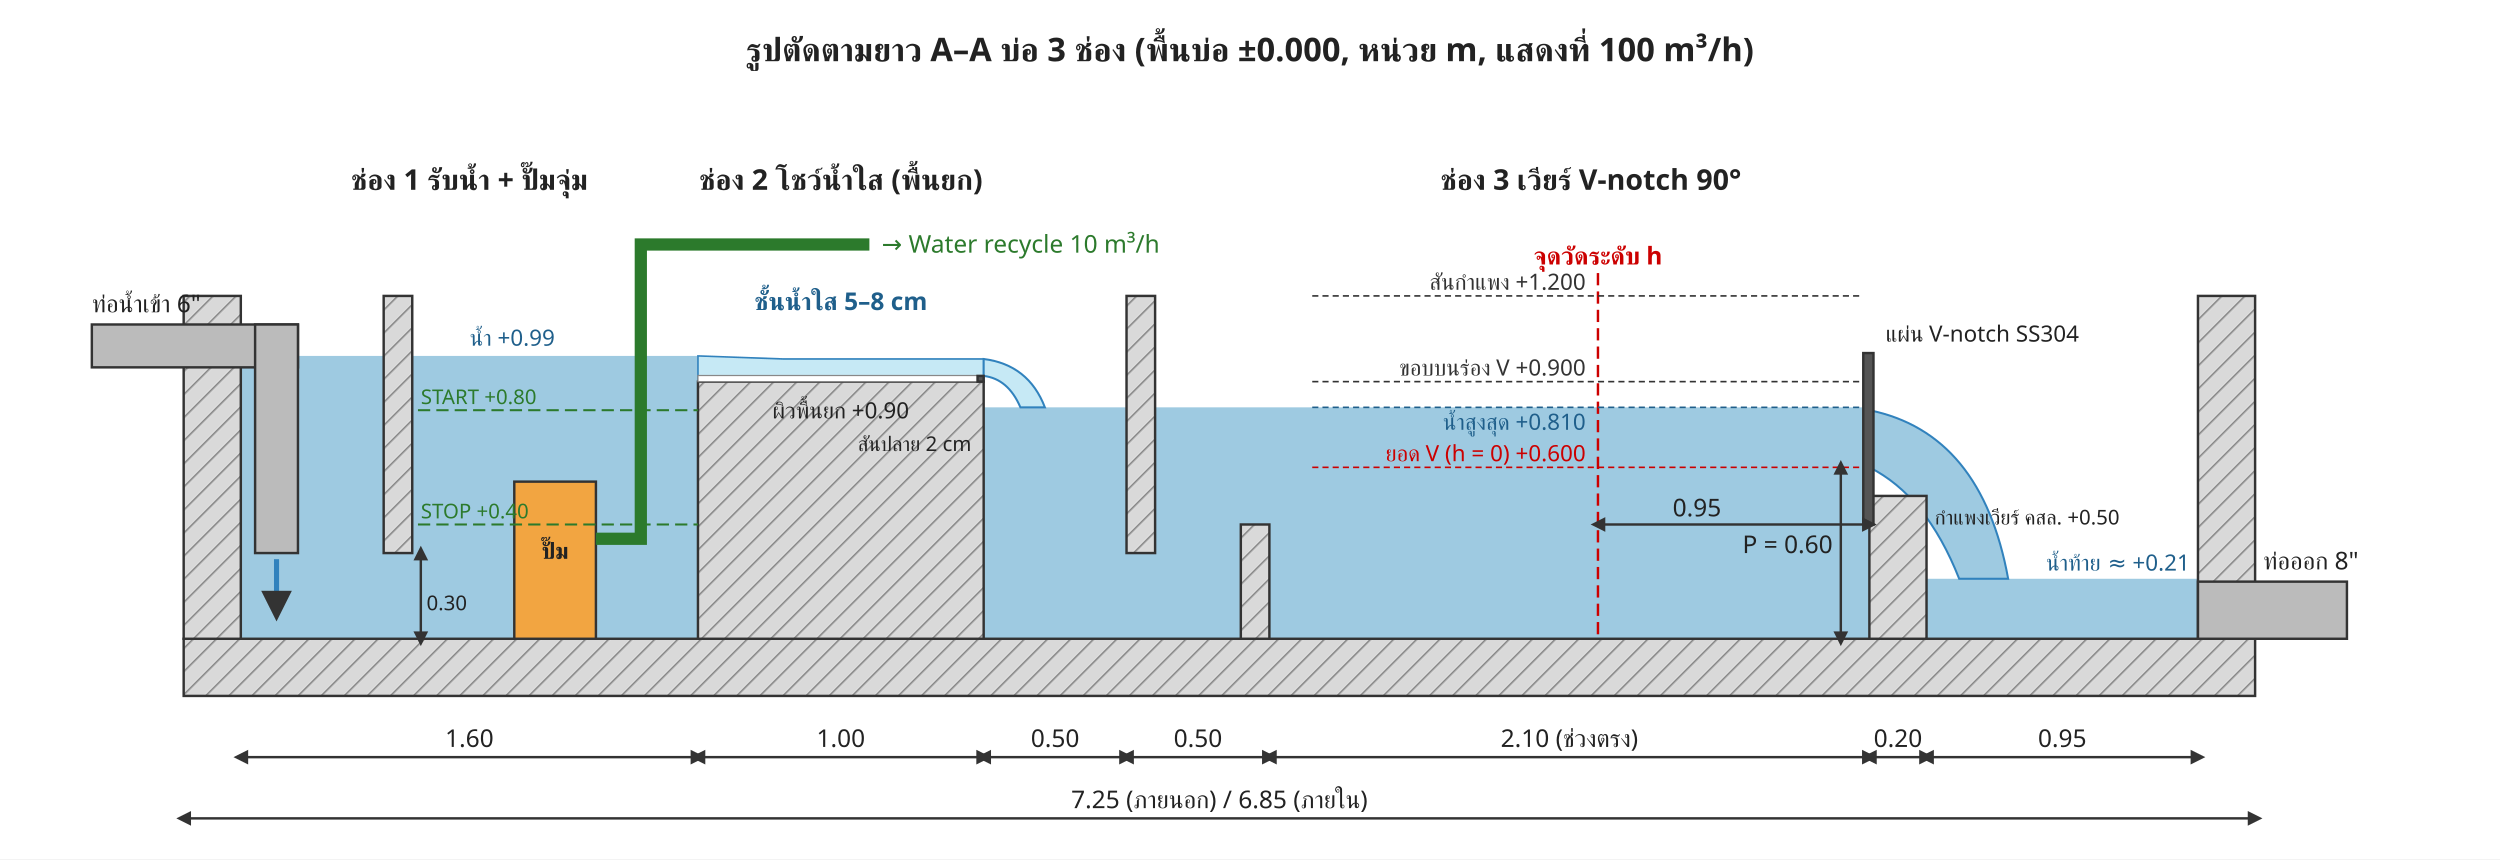
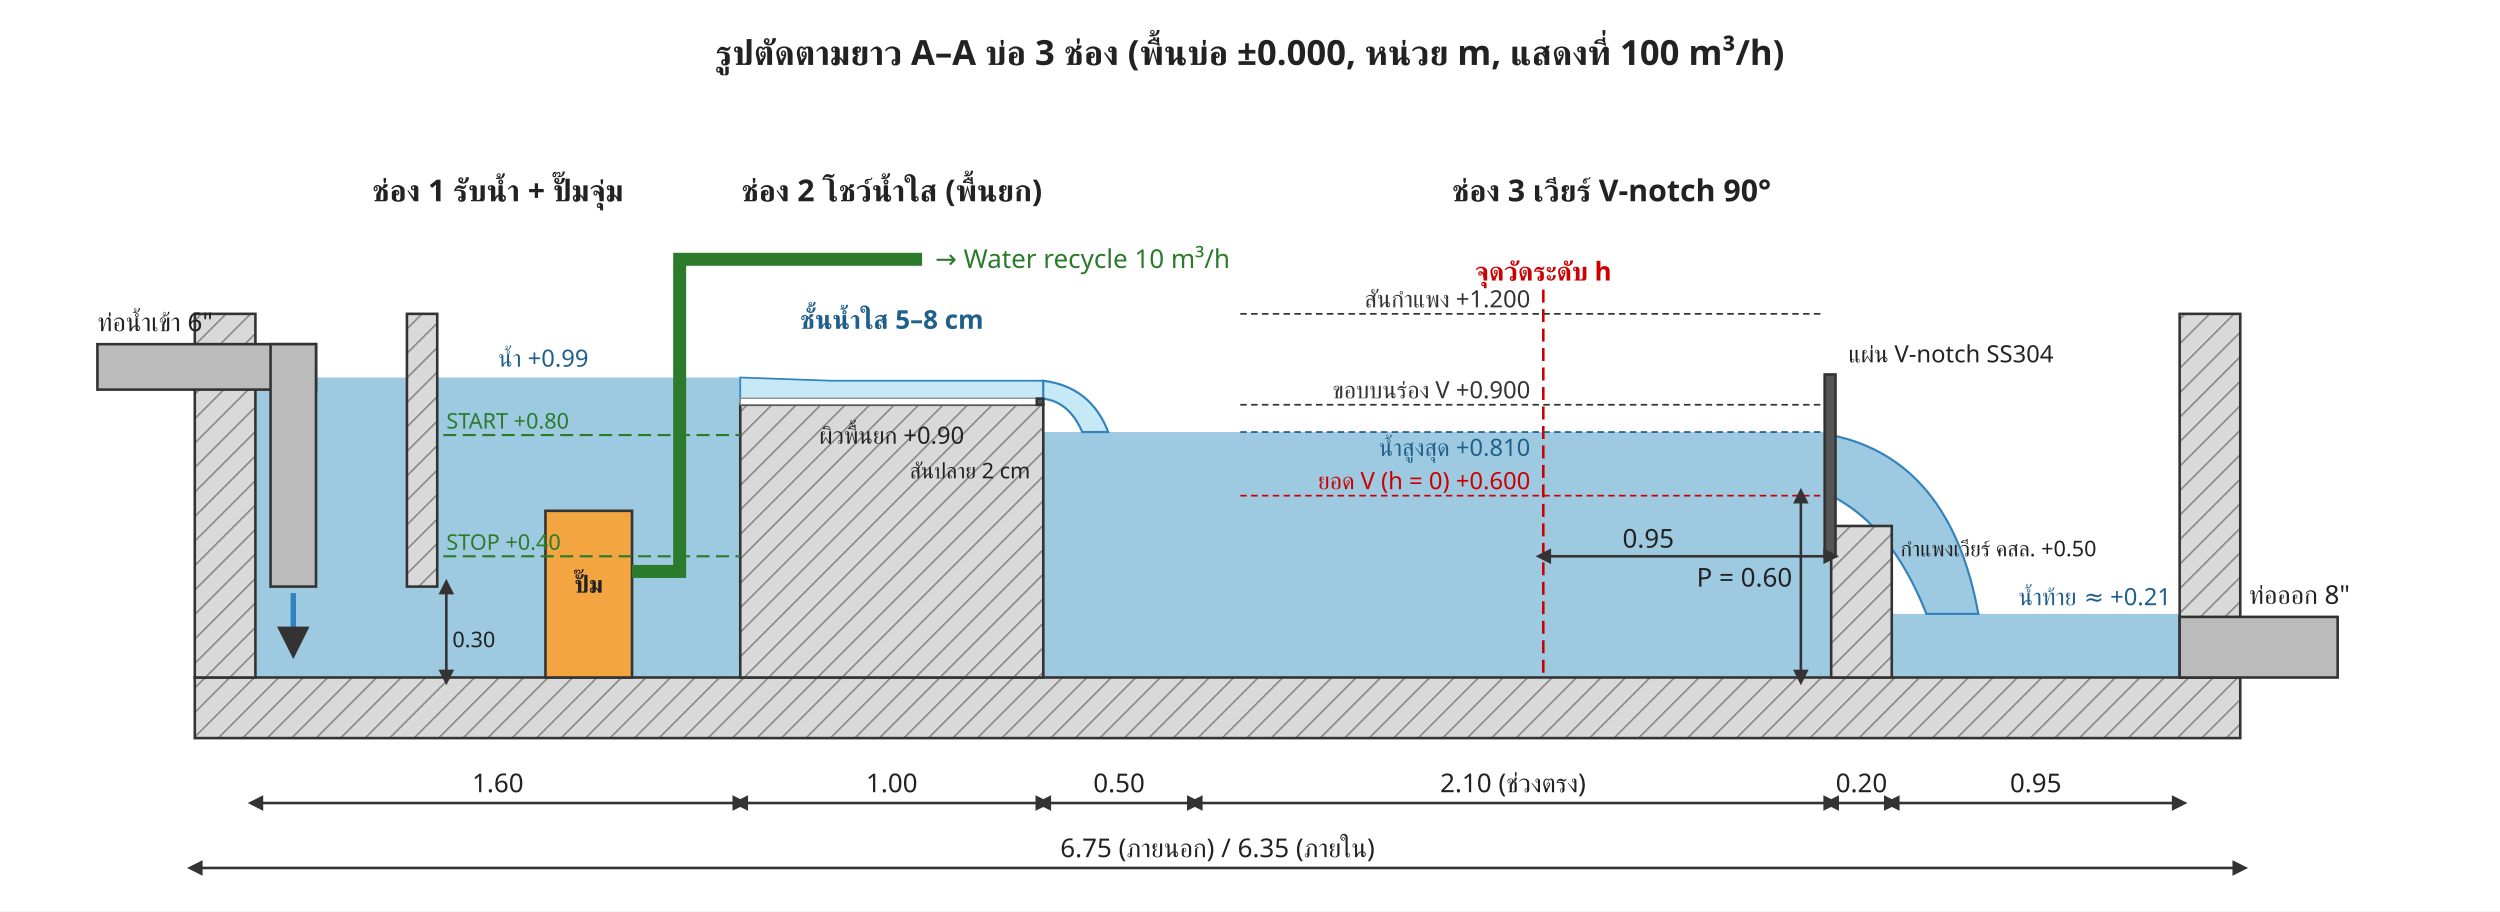
- <svg xmlns="http://www.w3.org/2000/svg" viewBox="0 0 1225 421" width="1225" height="421" font-family="Sarabun, Tahoma, sans-serif">
+ <svg xmlns="http://www.w3.org/2000/svg" viewBox="0 0 1155 421" width="1155" height="421" font-family="Sarabun, Tahoma, sans-serif">
  <defs>
    <pattern id="rc" width="8" height="8" patternUnits="userSpaceOnUse" patternTransform="rotate(45)">
      <rect width="8" height="8" fill="#d9d9d9" />
      <line x1="0" y1="0" x2="0" y2="8" stroke="#888" stroke-width="1.5" />
    </pattern>
    <marker id="a" viewBox="0 0 10 10" refX="5" refY="5" markerWidth="6" markerHeight="6" orient="auto-start-reverse">
      <path d="M0,0 L10,5 L0,10 z" fill="#333" />
    </marker>
  </defs>
-   <rect width="1225" height="421" fill="white" />
-   <text x="612.5" y="30.0" font-size="16" text-anchor="middle" fill="#222" font-weight="bold">รูปตัดตามยาว A–A บ่อ 3 ช่อง  (พื้นบ่อ ±0.000, หน่วย m, แสดงที่ 100 m³/h)</text>
+   <rect width="1155" height="421" fill="white" />
+   <text x="577.5" y="30.0" font-size="16" text-anchor="middle" fill="#222" font-weight="bold">รูปตัดตามยาว A–A บ่อ 3 ช่อง  (พื้นบ่อ ±0.000, หน่วย m, แสดงที่ 100 m³/h)</text>
  <rect x="118.0" y="174.4" width="224.0" height="138.6" fill="#9ecae1" stroke="none" stroke-width="1.2" />
  <polygon points="342.0,174.4 384.0,175.9 482.0,175.9 482.0,187.0 342.0,187.0" fill="#c6e9f5" stroke="#3182bd" stroke-width="0.8" fill-opacity="1" />
-   <rect x="482.0" y="199.6" width="434.0" height="113.4" fill="#9ecae1" stroke="none" stroke-width="1.2" />
-   <rect x="944.0" y="283.6" width="133.0" height="29.4" fill="#9ecae1" stroke="none" stroke-width="1.2" />
+   <rect x="482.0" y="199.6" width="364.0" height="113.4" fill="#9ecae1" stroke="none" stroke-width="1.2" />
+   <rect x="874.0" y="283.6" width="133.0" height="29.4" fill="#9ecae1" stroke="none" stroke-width="1.2" />
  <path d="M482.0,175.9 Q504.0,178.7 512.0,199.6 L500.0,199.6 Q494.0,185.6 482.0,184.2 z" fill="#c6e9f5" stroke="#3182bd" />
-   <path d="M916.0,201.0 Q971.0,212.2 984.0,283.6 L960.0,283.6 Q944.0,243.0 916.0,229.0 z" fill="#9ecae1" stroke="#3182bd" />
-   <rect x="90.0" y="313.0" width="1015.0" height="28.0" fill="url(#rc)" stroke="#333" stroke-width="1.2" />
+   <path d="M846.0,201.0 Q901.0,212.2 914.0,283.6 L890.0,283.6 Q874.0,243.0 846.0,229.0 z" fill="#9ecae1" stroke="#3182bd" />
+   <rect x="90.0" y="313.0" width="945.0" height="28.0" fill="url(#rc)" stroke="#333" stroke-width="1.2" />
  <rect x="90.0" y="145.0" width="28.0" height="168.0" fill="url(#rc)" stroke="#333" stroke-width="1.2" />
-   <rect x="1077.0" y="145.0" width="28.0" height="168.0" fill="url(#rc)" stroke="#333" stroke-width="1.2" />
+   <rect x="1007.0" y="145.0" width="28.0" height="168.0" fill="url(#rc)" stroke="#333" stroke-width="1.2" />
  <rect x="342.0" y="187.0" width="140.0" height="126.0" fill="url(#rc)" stroke="#333" stroke-width="1.2" />
  <rect x="342.0" y="184.0" width="140.0" height="3.0" fill="#fff" stroke="#888" stroke-width="0.6" />
  <rect x="479.0" y="184.2" width="3.0" height="2.8" fill="#555" stroke="#333" stroke-width="1.2" />
  <rect x="45.0" y="159.0" width="101.0" height="21.0" fill="#bbb" stroke="#333" stroke-width="1.2" />
  <rect x="125.0" y="159.0" width="21.0" height="112.0" fill="#bbb" stroke="#333" stroke-width="1.2" />
  <text x="45.0" y="153.0" font-size="12" text-anchor="start" fill="#222" font-weight="normal">ท่อน้ำเข้า 6"</text>
  <line x1="135.5" y1="274.0" x2="135.5" y2="297.0" stroke="#3182bd" stroke-width="2.5" marker-end="url(#a)" />
  <rect x="188.0" y="145.0" width="14.0" height="126.0" fill="url(#rc)" stroke="#333" stroke-width="1.2" />
  <line x1="206.2" y1="271.0" x2="206.2" y2="313.0" stroke="#333" stroke-width="1.2" marker-start="url(#a)" marker-end="url(#a)" />
  <text x="209.0" y="299.0" font-size="10" text-anchor="start" fill="#222" font-weight="normal">0.30</text>
  <rect x="252.0" y="236.0" width="40.0" height="77.0" fill="#f2a541" stroke="#333" stroke-width="1.2" />
  <text x="272.0" y="273.8" font-size="11" text-anchor="middle" fill="#222" font-weight="bold">ปั๊ม</text>
  <path d="M292.0,264.0 H314.0 V119.8 H426.0" fill="none" stroke="#2c7a2c" stroke-width="6" />
  <text x="432.0" y="123.8" font-size="12" text-anchor="start" fill="#2c7a2c" font-weight="normal">→ Water recycle 10 m³/h</text>
  <line x1="204.8" y1="201.0" x2="342.0" y2="201.0" stroke="#2c7a2c" stroke-width="1" stroke-dasharray="6 3" />
  <text x="206.2" y="198.0" font-size="10" text-anchor="start" fill="#2c7a2c" font-weight="normal">START +0.80</text>
  <line x1="204.8" y1="257.0" x2="342.0" y2="257.0" stroke="#2c7a2c" stroke-width="1" stroke-dasharray="6 3" />
  <text x="206.2" y="254.0" font-size="10" text-anchor="start" fill="#2c7a2c" font-weight="normal">STOP +0.40</text>
-   <rect x="552.0" y="145.0" width="14.0" height="126.0" fill="url(#rc)" stroke="#333" stroke-width="1.2" />
-   <rect x="608.0" y="257.0" width="14.0" height="56.0" fill="url(#rc)" stroke="#333" stroke-width="1.2" />
-   <line x1="783.0" y1="133.8" x2="783.0" y2="313.0" stroke="#c00" stroke-width="1.2" stroke-dasharray="6 3" />
-   <text x="783.0" y="129.6" font-size="12" text-anchor="middle" fill="#c00" font-weight="bold">จุดวัดระดับ h</text>
-   <rect x="916.0" y="243.0" width="28.0" height="70.0" fill="url(#rc)" stroke="#333" stroke-width="1.2" />
-   <rect x="913.0" y="173.0" width="5.0" height="84.0" fill="#555" stroke="#333" stroke-width="1.2" />
-   <text x="924.0" y="167.4" font-size="11" text-anchor="start" fill="#222" font-weight="normal">แผ่น V-notch SS304</text>
-   <text x="948.0" y="257.0" font-size="10" text-anchor="start" fill="#222" font-weight="normal">กำแพงเวียร์ คสล. +0.50</text>
-   <rect x="1077.0" y="285.0" width="73.0" height="28.0" fill="#bbb" stroke="#333" stroke-width="1.2" />
-   <text x="1109.0" y="279.0" font-size="12" text-anchor="start" fill="#222" font-weight="normal">ท่อออก 8"</text>
-   <line x1="643.0" y1="145.0" x2="912.0" y2="145.0" stroke="#333" stroke-width="0.8" stroke-dasharray="3 2" />
-   <text x="777.0" y="142.0" font-size="11" text-anchor="end" fill="#333" font-weight="normal">สันกำแพง +1.200</text>
-   <line x1="643.0" y1="187.0" x2="912.0" y2="187.0" stroke="#333" stroke-width="0.8" stroke-dasharray="3 2" />
-   <text x="777.0" y="184.0" font-size="11" text-anchor="end" fill="#333" font-weight="normal">ขอบบนร่อง V +0.900</text>
-   <line x1="643.0" y1="199.6" x2="912.0" y2="199.6" stroke="#1f5f8b" stroke-width="0.8" stroke-dasharray="3 2" />
-   <text x="777.0" y="210.6" font-size="11" text-anchor="end" fill="#1f5f8b" font-weight="normal">น้ำสูงสุด +0.810</text>
-   <line x1="643.0" y1="229.0" x2="912.0" y2="229.0" stroke="#c00" stroke-width="0.8" stroke-dasharray="3 2" />
-   <text x="777.0" y="226.0" font-size="11" text-anchor="end" fill="#c00" font-weight="normal">ยอด V (h = 0) +0.600</text>
+   <line x1="713.0" y1="133.8" x2="713.0" y2="313.0" stroke="#c00" stroke-width="1.2" stroke-dasharray="6 3" />
+   <text x="713.0" y="129.6" font-size="12" text-anchor="middle" fill="#c00" font-weight="bold">จุดวัดระดับ h</text>
+   <rect x="846.0" y="243.0" width="28.0" height="70.0" fill="url(#rc)" stroke="#333" stroke-width="1.2" />
+   <rect x="843.0" y="173.0" width="5.0" height="84.0" fill="#555" stroke="#333" stroke-width="1.2" />
+   <text x="854.0" y="167.4" font-size="11" text-anchor="start" fill="#222" font-weight="normal">แผ่น V-notch SS304</text>
+   <text x="878.0" y="257.0" font-size="10" text-anchor="start" fill="#222" font-weight="normal">กำแพงเวียร์ คสล. +0.50</text>
+   <rect x="1007.0" y="285.0" width="73.0" height="28.0" fill="#bbb" stroke="#333" stroke-width="1.2" />
+   <text x="1039.0" y="279.0" font-size="12" text-anchor="start" fill="#222" font-weight="normal">ท่อออก 8"</text>
+   <line x1="573.0" y1="145.0" x2="842.0" y2="145.0" stroke="#333" stroke-width="0.8" stroke-dasharray="3 2" />
+   <text x="707.0" y="142.0" font-size="11" text-anchor="end" fill="#333" font-weight="normal">สันกำแพง +1.200</text>
+   <line x1="573.0" y1="187.0" x2="842.0" y2="187.0" stroke="#333" stroke-width="0.8" stroke-dasharray="3 2" />
+   <text x="707.0" y="184.0" font-size="11" text-anchor="end" fill="#333" font-weight="normal">ขอบบนร่อง V +0.900</text>
+   <line x1="573.0" y1="199.6" x2="842.0" y2="199.6" stroke="#1f5f8b" stroke-width="0.8" stroke-dasharray="3 2" />
+   <text x="707.0" y="210.6" font-size="11" text-anchor="end" fill="#1f5f8b" font-weight="normal">น้ำสูงสุด +0.810</text>
+   <line x1="573.0" y1="229.0" x2="842.0" y2="229.0" stroke="#c00" stroke-width="0.8" stroke-dasharray="3 2" />
+   <text x="707.0" y="226.0" font-size="11" text-anchor="end" fill="#c00" font-weight="normal">ยอด V (h = 0) +0.600</text>
  <text x="412.0" y="205.0" font-size="11" text-anchor="middle" fill="#222" font-weight="normal">ผิวพื้นยก +0.90</text>
  <text x="412.0" y="151.9" font-size="12" text-anchor="middle" fill="#1f5f8b" font-weight="bold">ชั้นน้ำใส 5–8 cm</text>
  <text x="476.0" y="221.0" font-size="10" text-anchor="end" fill="#222" font-weight="normal">สันปลาย 2 cm</text>
  <text x="251.0" y="169.4" font-size="11" text-anchor="middle" fill="#1f5f8b" font-weight="normal">น้ำ +0.99</text>
-   <text x="1073.0" y="279.6" font-size="11" text-anchor="end" fill="#1f5f8b" font-weight="normal">น้ำท้าย ≈ +0.21</text>
-   <line x1="902.0" y1="229.0" x2="902.0" y2="313.0" stroke="#333" stroke-width="1.2" marker-start="url(#a)" marker-end="url(#a)" />
-   <text x="898.0" y="271.0" font-size="12" text-anchor="end" fill="#222" font-weight="normal">P = 0.60</text>
-   <line x1="783.0" y1="257.0" x2="916.0" y2="257.0" stroke="#333" stroke-width="1.2" marker-start="url(#a)" marker-end="url(#a)" />
-   <text x="831.5" y="253.0" font-size="12" text-anchor="middle" fill="#222" font-weight="normal">0.95</text>
+   <text x="1003.0" y="279.6" font-size="11" text-anchor="end" fill="#1f5f8b" font-weight="normal">น้ำท้าย ≈ +0.21</text>
+   <line x1="832.0" y1="229.0" x2="832.0" y2="313.0" stroke="#333" stroke-width="1.2" marker-start="url(#a)" marker-end="url(#a)" />
+   <text x="828.0" y="271.0" font-size="12" text-anchor="end" fill="#222" font-weight="normal">P = 0.60</text>
+   <line x1="713.0" y1="257.0" x2="846.0" y2="257.0" stroke="#333" stroke-width="1.2" marker-start="url(#a)" marker-end="url(#a)" />
+   <text x="761.5" y="253.0" font-size="12" text-anchor="middle" fill="#222" font-weight="normal">0.95</text>
  <text x="230.0" y="93.0" font-size="14" text-anchor="middle" fill="#222" font-weight="bold">ช่อง 1  รับน้ำ + ปั๊มจุ่ม</text>
  <text x="412.0" y="93.0" font-size="14" text-anchor="middle" fill="#222" font-weight="bold">ช่อง 2  โชว์น้ำใส (พื้นยก)</text>
-   <text x="779.5" y="93.0" font-size="14" text-anchor="middle" fill="#222" font-weight="bold">ช่อง 3  เวียร์ V-notch 90°</text>
+   <text x="744.5" y="93.0" font-size="14" text-anchor="middle" fill="#222" font-weight="bold">ช่อง 3  เวียร์ V-notch 90°</text>
  <line x1="118.0" y1="371.0" x2="342.0" y2="371.0" stroke="#333" stroke-width="1.2" marker-start="url(#a)" marker-end="url(#a)" />
  <text x="230.0" y="366.0" font-size="12" text-anchor="middle" fill="#222" font-weight="normal">1.60</text>
  <line x1="342.0" y1="371.0" x2="482.0" y2="371.0" stroke="#333" stroke-width="1.2" marker-start="url(#a)" marker-end="url(#a)" />
  <text x="412.0" y="366.0" font-size="12" text-anchor="middle" fill="#222" font-weight="normal">1.00</text>
  <line x1="482.0" y1="371.0" x2="552.0" y2="371.0" stroke="#333" stroke-width="1.2" marker-start="url(#a)" marker-end="url(#a)" />
  <text x="517.0" y="366.0" font-size="12" text-anchor="middle" fill="#222" font-weight="normal">0.50</text>
-   <line x1="552.0" y1="371.0" x2="622.0" y2="371.0" stroke="#333" stroke-width="1.2" marker-start="url(#a)" marker-end="url(#a)" />
-   <text x="587.0" y="366.0" font-size="12" text-anchor="middle" fill="#222" font-weight="normal">0.50</text>
-   <line x1="622.0" y1="371.0" x2="916.0" y2="371.0" stroke="#333" stroke-width="1.2" marker-start="url(#a)" marker-end="url(#a)" />
-   <text x="769.0" y="366.0" font-size="12" text-anchor="middle" fill="#222" font-weight="normal">2.10 (ช่วงตรง)</text>
-   <line x1="916.0" y1="371.0" x2="944.0" y2="371.0" stroke="#333" stroke-width="1.2" marker-start="url(#a)" marker-end="url(#a)" />
-   <text x="930.0" y="366.0" font-size="12" text-anchor="middle" fill="#222" font-weight="normal">0.20</text>
-   <line x1="944.0" y1="371.0" x2="1077.0" y2="371.0" stroke="#333" stroke-width="1.2" marker-start="url(#a)" marker-end="url(#a)" />
-   <text x="1010.5" y="366.0" font-size="12" text-anchor="middle" fill="#222" font-weight="normal">0.95</text>
-   <line x1="90.0" y1="401.0" x2="1105.0" y2="401.0" stroke="#333" stroke-width="1.2" marker-start="url(#a)" marker-end="url(#a)" />
-   <text x="597.5" y="396.0" font-size="12" text-anchor="middle" fill="#222" font-weight="normal">7.25 (ภายนอก) / 6.85 (ภายใน)</text>
+   <line x1="552.0" y1="371.0" x2="846.0" y2="371.0" stroke="#333" stroke-width="1.2" marker-start="url(#a)" marker-end="url(#a)" />
+   <text x="699.0" y="366.0" font-size="12" text-anchor="middle" fill="#222" font-weight="normal">2.10 (ช่วงตรง)</text>
+   <line x1="846.0" y1="371.0" x2="874.0" y2="371.0" stroke="#333" stroke-width="1.2" marker-start="url(#a)" marker-end="url(#a)" />
+   <text x="860.0" y="366.0" font-size="12" text-anchor="middle" fill="#222" font-weight="normal">0.20</text>
+   <line x1="874.0" y1="371.0" x2="1007.0" y2="371.0" stroke="#333" stroke-width="1.2" marker-start="url(#a)" marker-end="url(#a)" />
+   <text x="940.5" y="366.0" font-size="12" text-anchor="middle" fill="#222" font-weight="normal">0.95</text>
+   <line x1="90.0" y1="401.0" x2="1035.0" y2="401.0" stroke="#333" stroke-width="1.2" marker-start="url(#a)" marker-end="url(#a)" />
+   <text x="562.5" y="396.0" font-size="12" text-anchor="middle" fill="#222" font-weight="normal">6.75 (ภายนอก) / 6.35 (ภายใน)</text>
</svg>
